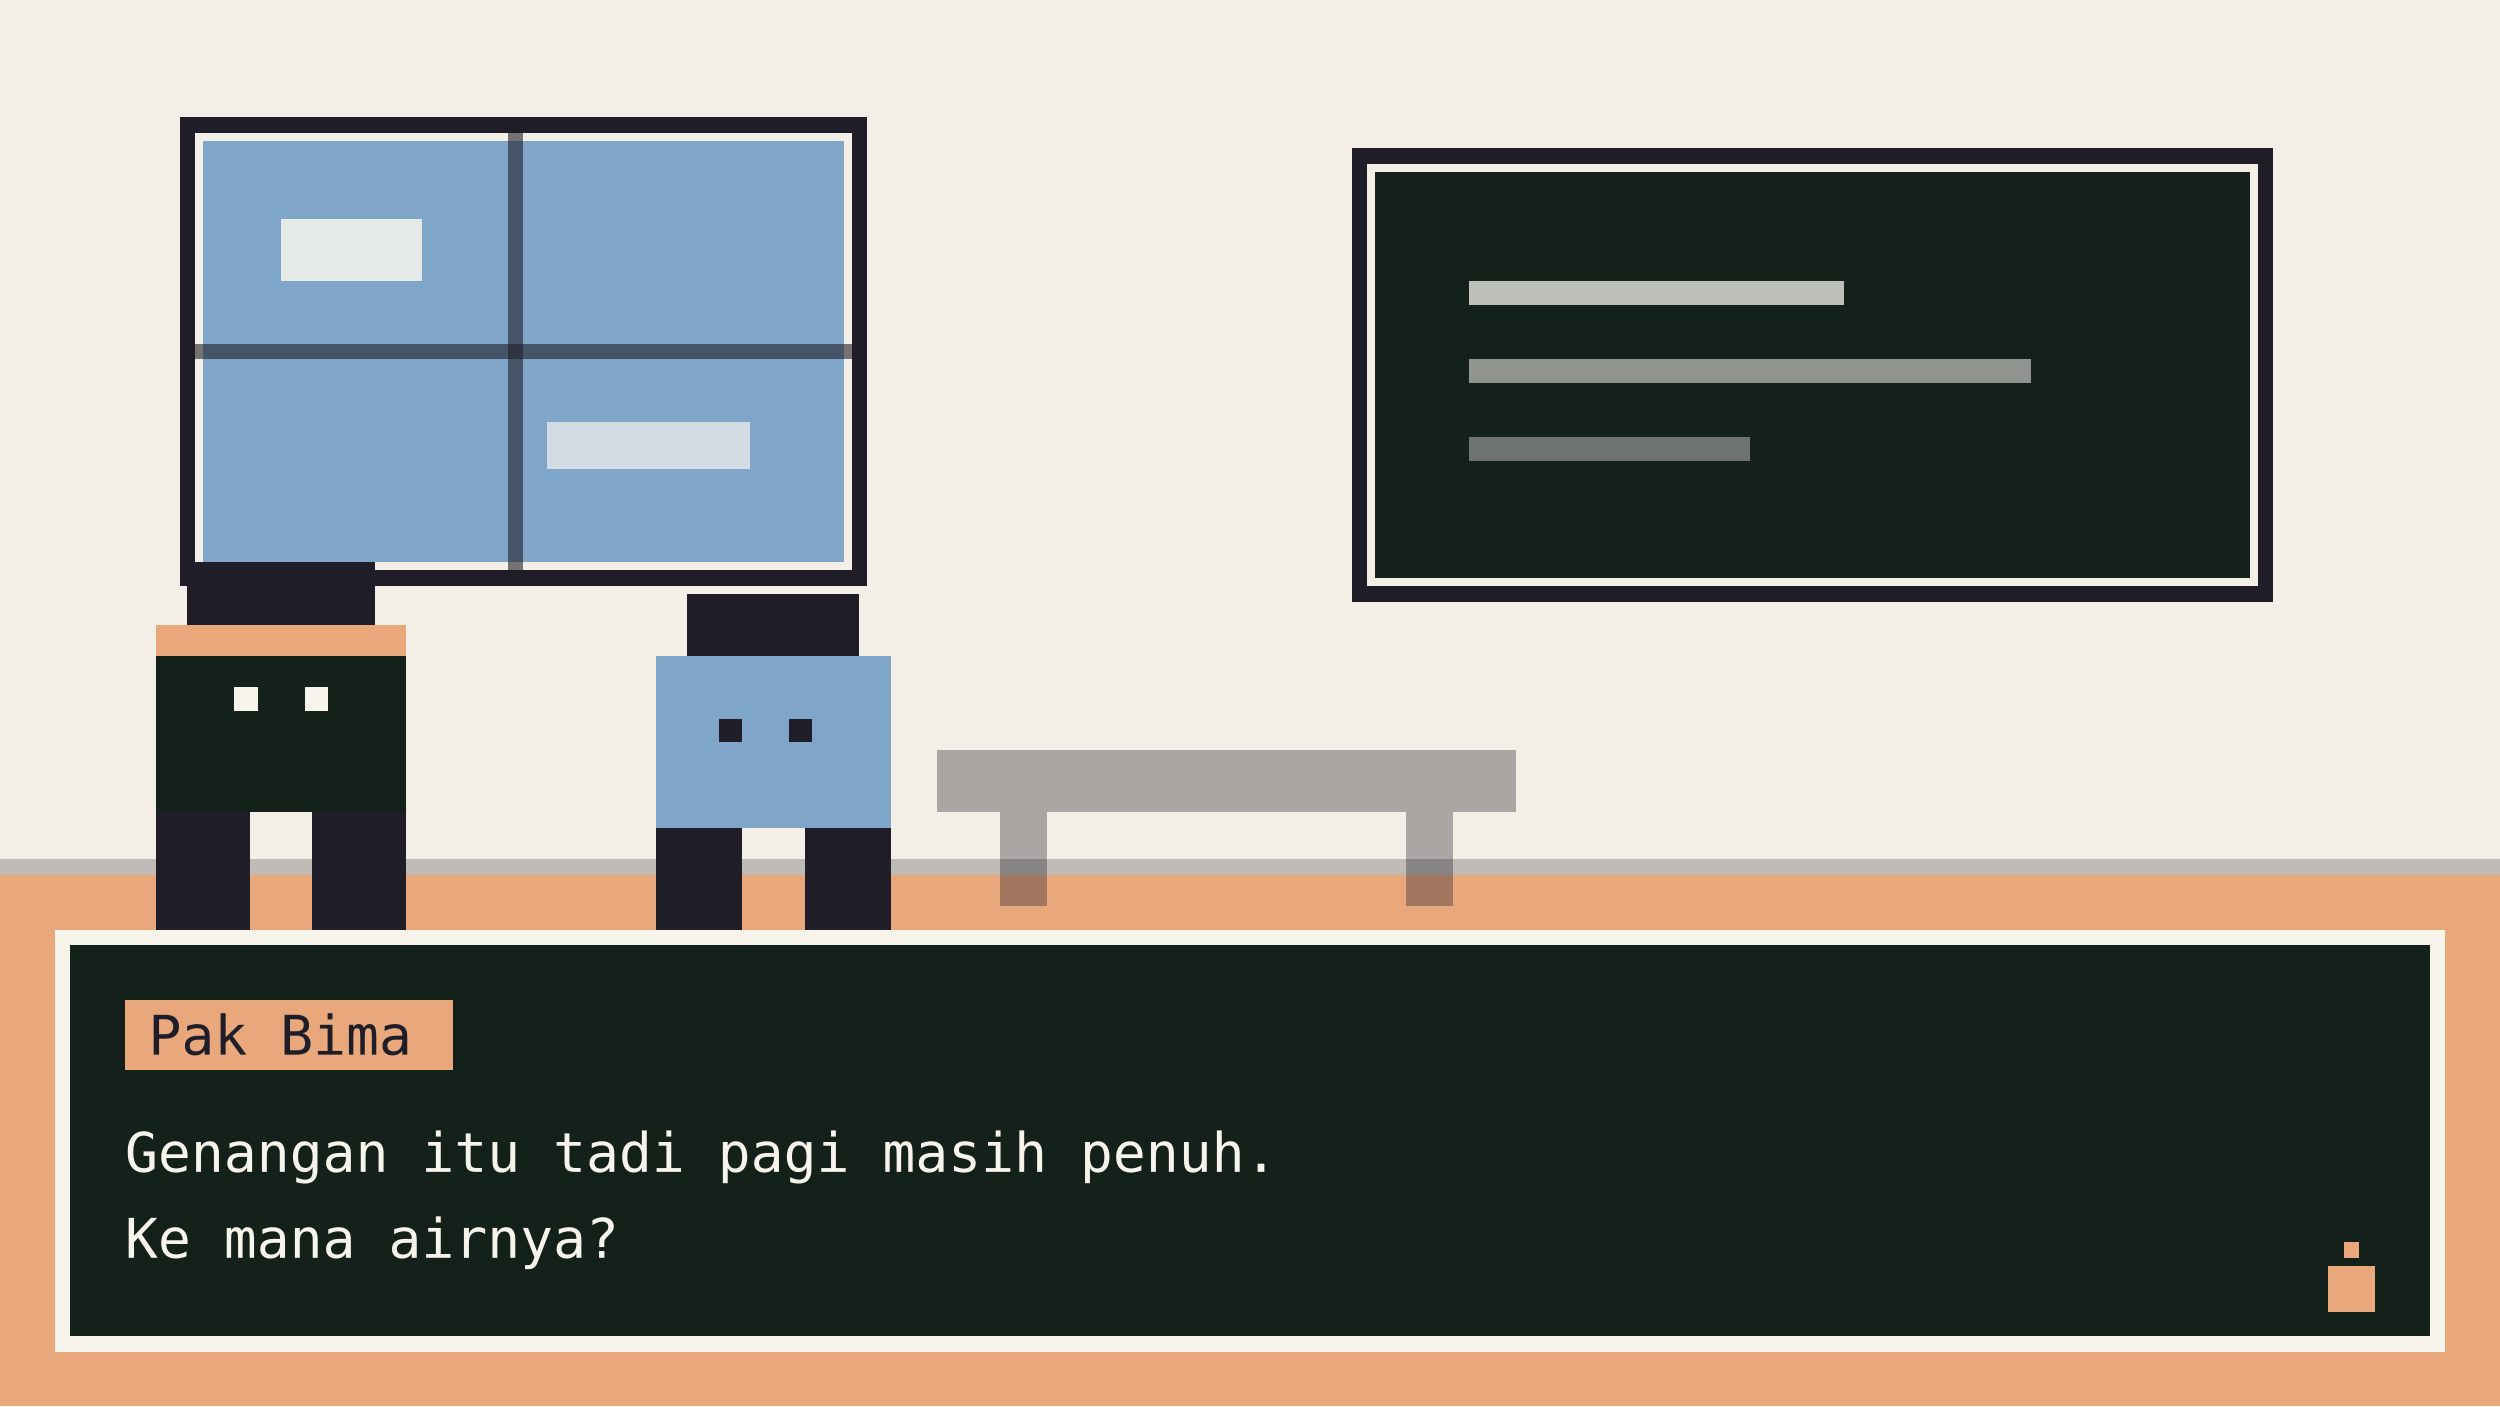
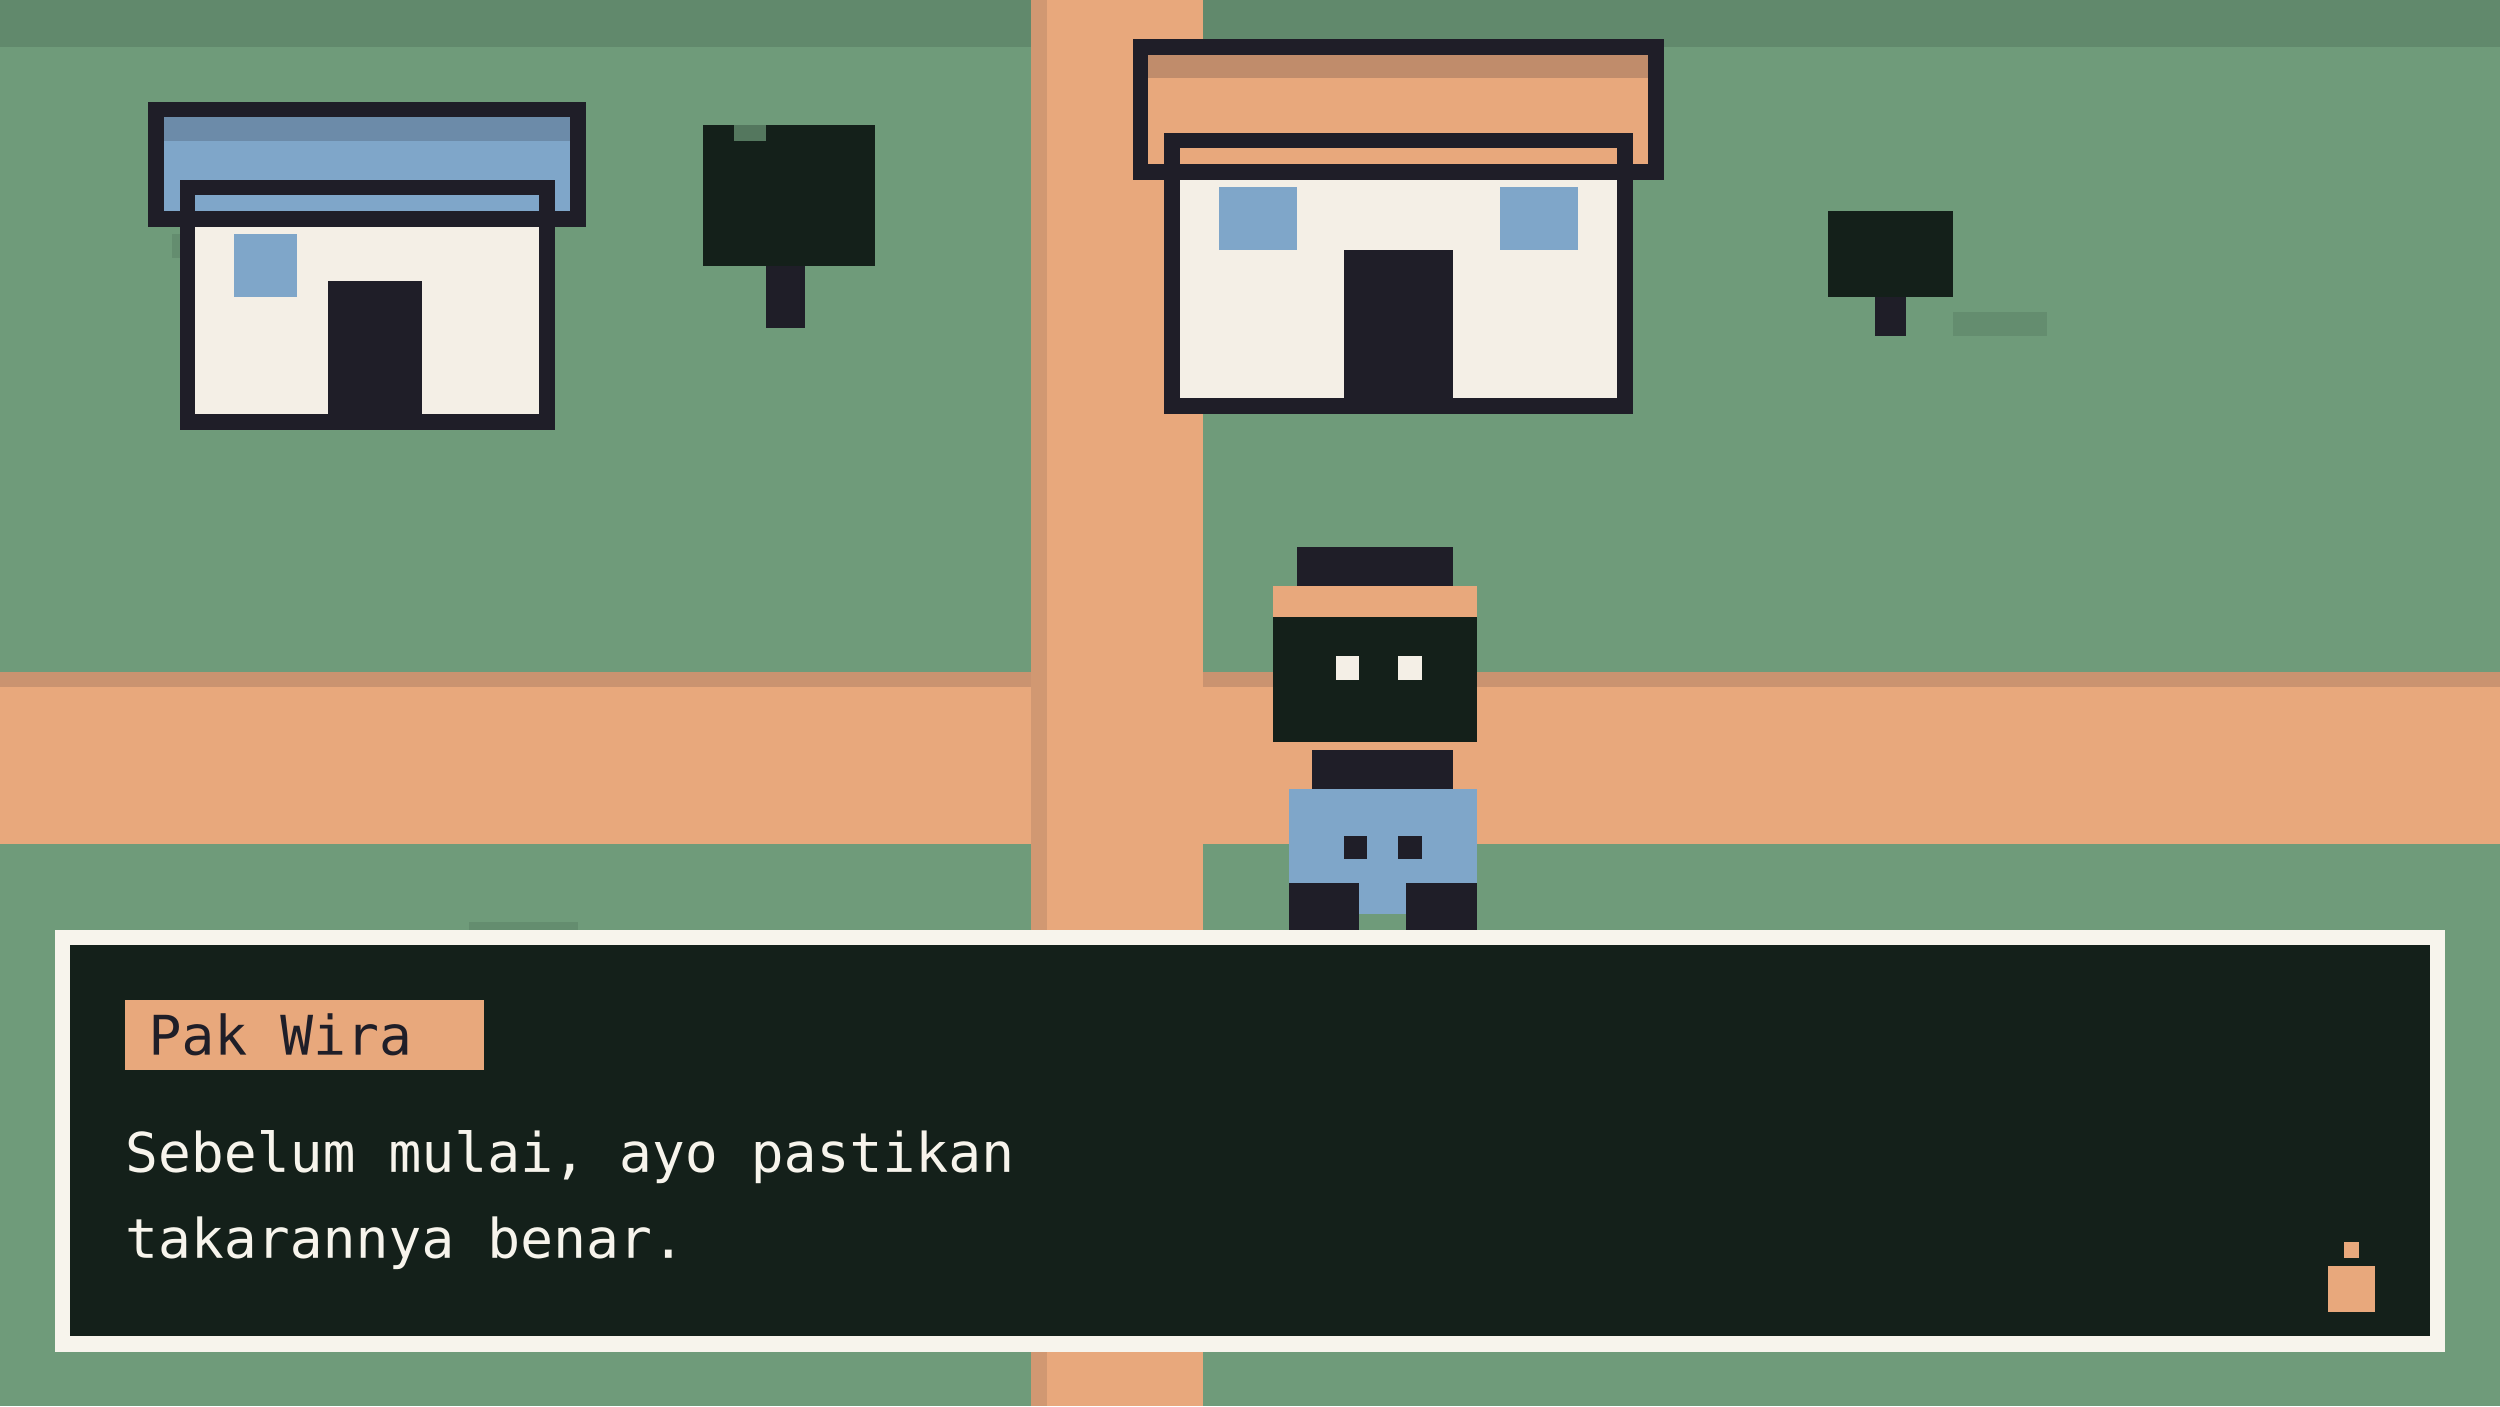
<svg xmlns="http://www.w3.org/2000/svg" width="640" height="360" viewBox="0 0 320 180" role="img" aria-labelledby="game-title game-desc" shape-rendering="crispEdges">
-   <rect width="320" height="180" fill="#F4EFE6" />
-   <rect x="0" y="112" width="320" height="68" fill="#E8A87C" />
-   <rect x="0" y="110" width="320" height="2" fill="#1F1E28" opacity="0.25" />
-   <rect x="26" y="18" width="82" height="54" fill="#7FA6C9" />
-   <rect x="24" y="16" width="86" height="58" fill="none" stroke="#1F1E28" stroke-width="2" />
-   <rect x="65" y="16" width="2" height="58" fill="#1F1E28" opacity="0.6" />
-   <rect x="24" y="44" width="86" height="2" fill="#1F1E28" opacity="0.6" />
-   <rect x="36" y="28" width="18" height="8" fill="#F7F4EC" opacity="0.85" />
-   <rect x="70" y="54" width="26" height="6" fill="#F7F4EC" opacity="0.7" />
-   <rect x="176" y="22" width="112" height="52" fill="#14201A" />
-   <rect x="174" y="20" width="116" height="56" fill="none" stroke="#1F1E28" stroke-width="2" />
-   <rect x="188" y="36" width="48" height="3" fill="#F7F4EC" opacity="0.75" />
-   <rect x="188" y="46" width="72" height="3" fill="#F7F4EC" opacity="0.55" />
-   <rect x="188" y="56" width="36" height="3" fill="#F7F4EC" opacity="0.4" />
-   <rect x="120" y="96" width="74" height="8" fill="#1F1E28" opacity="0.35" />
-   <rect x="128" y="104" width="6" height="12" fill="#1F1E28" opacity="0.35" />
-   <rect x="180" y="104" width="6" height="12" fill="#1F1E28" opacity="0.35" />
+   <rect width="320" height="180" fill="#6F9B7A" />
+   <rect x="0" y="0" width="320" height="6" fill="#14201A" opacity="0.15" />
+   <rect x="0" y="86" width="320" height="22" fill="#E8A87C" />
+   <rect x="0" y="86" width="320" height="2" fill="#1F1E28" opacity="0.15" />
+   <rect x="132" y="0" width="22" height="180" fill="#E8A87C" />
+   <rect x="132" y="0" width="2" height="180" fill="#1F1E28" opacity="0.12" />
+   <rect x="22" y="30" width="10" height="3" fill="#14201A" opacity="0.12" />
+   <rect x="60" y="118" width="14" height="3" fill="#14201A" opacity="0.12" />
+   <rect x="250" y="40" width="12" height="3" fill="#14201A" opacity="0.12" />
+   <rect x="286" y="120" width="10" height="3" fill="#14201A" opacity="0.12" />
  <g>
-     <rect x="24" y="72" width="24" height="8" fill="#1F1E28" />
-     <rect x="20" y="80" width="32" height="24" fill="#14201A" />
-     <rect x="20" y="104" width="12" height="16" fill="#1F1E28" />
-     <rect x="40" y="104" width="12" height="16" fill="#1F1E28" />
-     <rect x="20" y="80" width="32" height="4" fill="#E8A87C" />
-     <rect x="30" y="88" width="3" height="3" fill="#F7F4EC" />
-     <rect x="39" y="88" width="3" height="3" fill="#F7F4EC" />
+     <rect x="150" y="18" width="58" height="34" fill="#F4EFE6" />
+     <rect x="146" y="6" width="66" height="16" fill="#E8A87C" />
+     <rect x="146" y="6" width="66" height="4" fill="#1F1E28" opacity="0.2" />
+     <rect x="146" y="6" width="66" height="16" fill="none" stroke="#1F1E28" stroke-width="2" />
+     <rect x="150" y="18" width="58" height="34" fill="none" stroke="#1F1E28" stroke-width="2" />
+     <rect x="172" y="32" width="14" height="20" fill="#1F1E28" />
+     <rect x="156" y="24" width="10" height="8" fill="#7FA6C9" />
+     <rect x="192" y="24" width="10" height="8" fill="#7FA6C9" />
  </g>
  <g>
-     <rect x="88" y="76" width="22" height="8" fill="#1F1E28" />
-     <rect x="84" y="84" width="30" height="22" fill="#7FA6C9" />
-     <rect x="84" y="106" width="11" height="14" fill="#1F1E28" />
-     <rect x="103" y="106" width="11" height="14" fill="#1F1E28" />
-     <rect x="92" y="92" width="3" height="3" fill="#1F1E28" />
-     <rect x="101" y="92" width="3" height="3" fill="#1F1E28" />
+     <rect x="24" y="24" width="46" height="30" fill="#F4EFE6" />
+     <rect x="20" y="14" width="54" height="14" fill="#7FA6C9" />
+     <rect x="20" y="14" width="54" height="4" fill="#1F1E28" opacity="0.2" />
+     <rect x="20" y="14" width="54" height="14" fill="none" stroke="#1F1E28" stroke-width="2" />
+     <rect x="24" y="24" width="46" height="30" fill="none" stroke="#1F1E28" stroke-width="2" />
+     <rect x="42" y="36" width="12" height="18" fill="#1F1E28" />
+     <rect x="30" y="30" width="8" height="8" fill="#7FA6C9" />
+   </g>
+   <g>
+     <rect x="98" y="30" width="5" height="12" fill="#1F1E28" />
+     <rect x="90" y="10" width="22" height="24" fill="#14201A" />
+     <rect x="90" y="10" width="22" height="6" fill="#6F9B7A" />
+     <rect x="94" y="14" width="4" height="4" fill="#6F9B7A" opacity="0.7" />
+   </g>
+   <g>
+     <rect x="240" y="34" width="4" height="9" fill="#1F1E28" />
+     <rect x="234" y="22" width="16" height="16" fill="#14201A" />
+     <rect x="234" y="22" width="16" height="5" fill="#6F9B7A" />
+   </g>
+   <rect x="16" y="124" width="60" height="30" fill="#7FA6C9" />
+   <rect x="14" y="122" width="64" height="34" fill="none" stroke="#1F1E28" stroke-width="2" />
+   <rect x="26" y="132" width="16" height="3" fill="#F7F4EC" opacity="0.7" />
+   <rect x="50" y="142" width="14" height="3" fill="#F7F4EC" opacity="0.55" />
+   <g>
+     <rect x="248" y="128" width="26" height="18" fill="#F4EFE6" />
+     <rect x="246" y="124" width="30" height="6" fill="#E8A87C" />
+     <rect x="246" y="124" width="30" height="6" fill="none" stroke="#1F1E28" stroke-width="2" />
+     <rect x="248" y="128" width="26" height="18" fill="none" stroke="#1F1E28" stroke-width="2" />
+     <rect x="258" y="134" width="6" height="6" fill="#7FA6C9" />
+   </g>
+   <rect x="196" y="130" width="3" height="3" fill="#D98FA3" />
+   <rect x="206" y="140" width="3" height="3" fill="#C9A227" />
+   <rect x="120" y="136" width="3" height="3" fill="#D98FA3" />
+   <g>
+     <rect x="166" y="70" width="20" height="5" fill="#1F1E28" />
+     <rect x="163" y="75" width="26" height="20" fill="#14201A" />
+     <rect x="163" y="75" width="26" height="4" fill="#E8A87C" />
+     <rect x="171" y="84" width="3" height="3" fill="#F4EFE6" />
+     <rect x="179" y="84" width="3" height="3" fill="#F4EFE6" />
+   </g>
+   <g>
+     <rect x="168" y="96" width="18" height="5" fill="#1F1E28" />
+     <rect x="165" y="101" width="24" height="16" fill="#7FA6C9" />
+     <rect x="165" y="113" width="9" height="10" fill="#1F1E28" />
+     <rect x="180" y="113" width="9" height="10" fill="#1F1E28" />
+     <rect x="172" y="107" width="3" height="3" fill="#1F1E28" />
+     <rect x="179" y="107" width="3" height="3" fill="#1F1E28" />
  </g>
  <rect x="8" y="120" width="304" height="52" fill="#14201A" />
  <rect x="8" y="120" width="304" height="52" fill="none" stroke="#F7F4EC" stroke-width="2" />
-   <rect x="16" y="128" width="42" height="9" fill="#E8A87C" />
-   <text x="19" y="135" font-family="ui-monospace, SFMono-Regular, Menlo, monospace" font-size="7" fill="#1F1E28">Pak Bima</text>
-   <text x="16" y="150" font-family="ui-monospace, SFMono-Regular, Menlo, monospace" font-size="7" fill="#F7F4EC">Genangan itu tadi pagi masih penuh.</text>
-   <text x="16" y="161" font-family="ui-monospace, SFMono-Regular, Menlo, monospace" font-size="7" fill="#F7F4EC">Ke mana airnya?</text>
+   <rect x="16" y="128" width="46" height="9" fill="#E8A87C" />
+   <text x="19" y="135" font-family="ui-monospace, SFMono-Regular, Menlo, monospace" font-size="7" fill="#1F1E28">Pak Wira</text>
+   <text x="16" y="150" font-family="ui-monospace, SFMono-Regular, Menlo, monospace" font-size="7" fill="#F7F4EC">Sebelum mulai, ayo pastikan</text>
+   <text x="16" y="161" font-family="ui-monospace, SFMono-Regular, Menlo, monospace" font-size="7" fill="#F7F4EC">takarannya benar.</text>
  <rect x="298" y="162" width="6" height="6" fill="#E8A87C" />
  <rect x="300" y="159" width="2" height="2" fill="#E8A87C" />
</svg>
